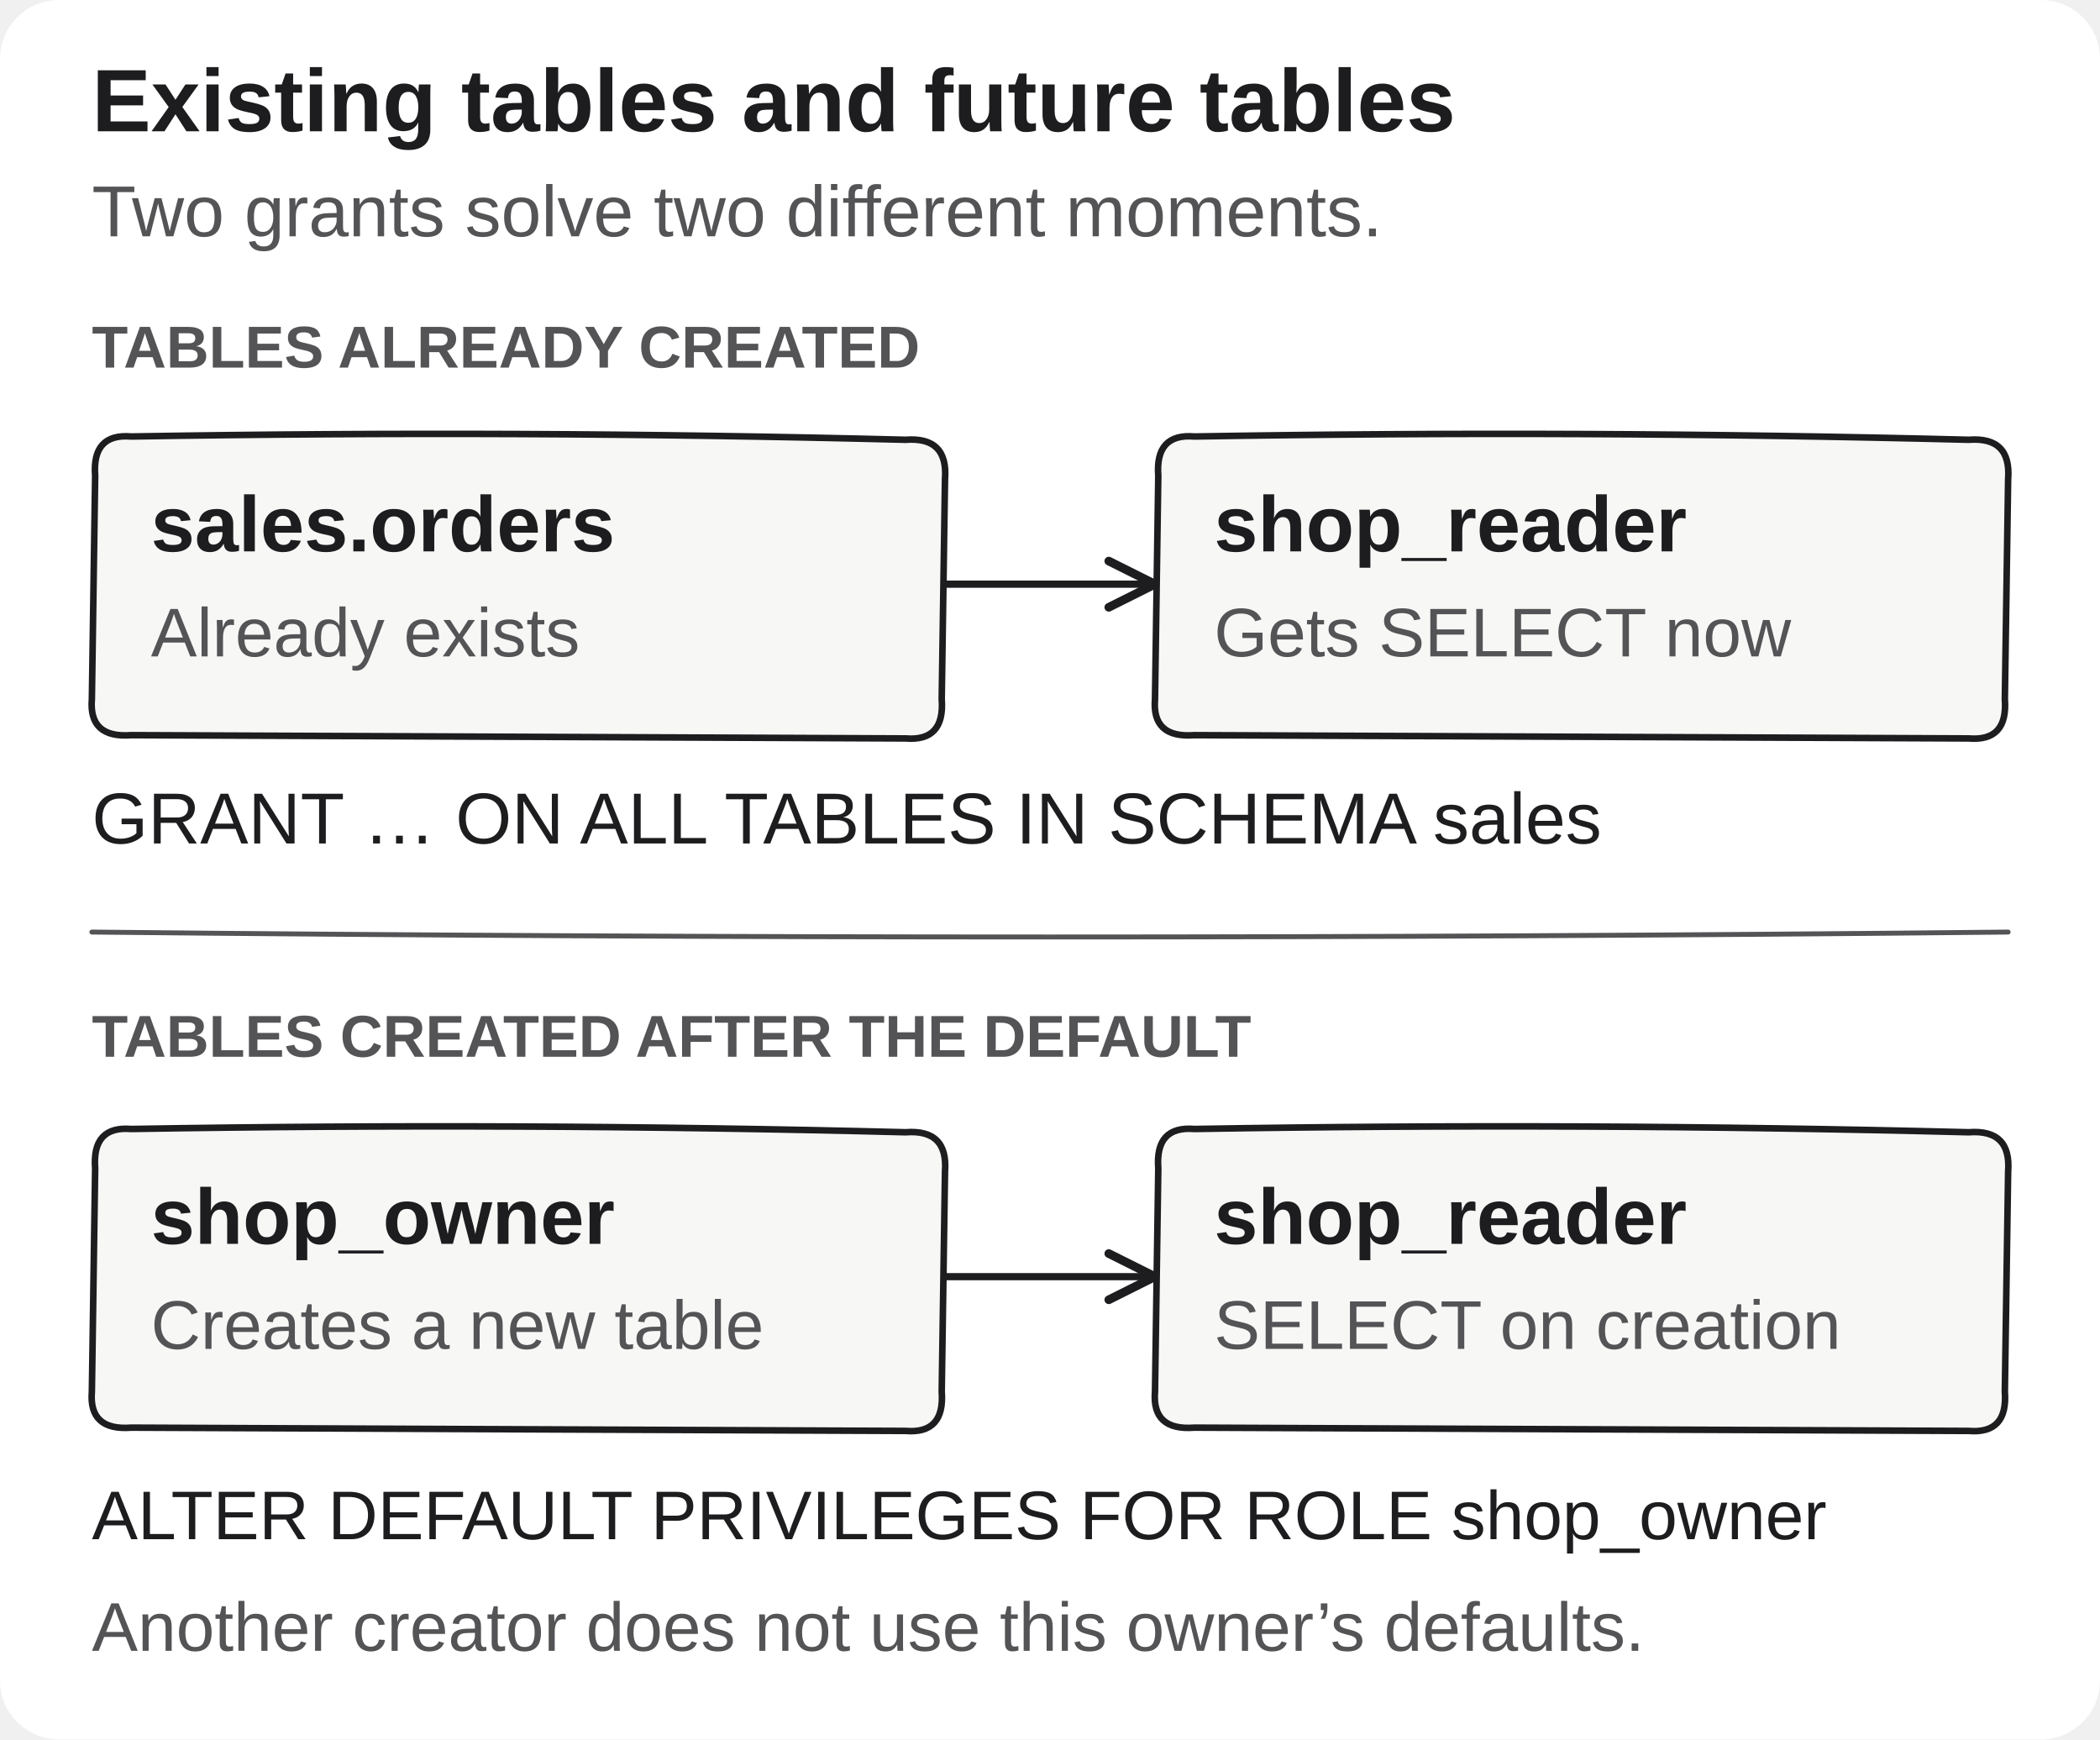
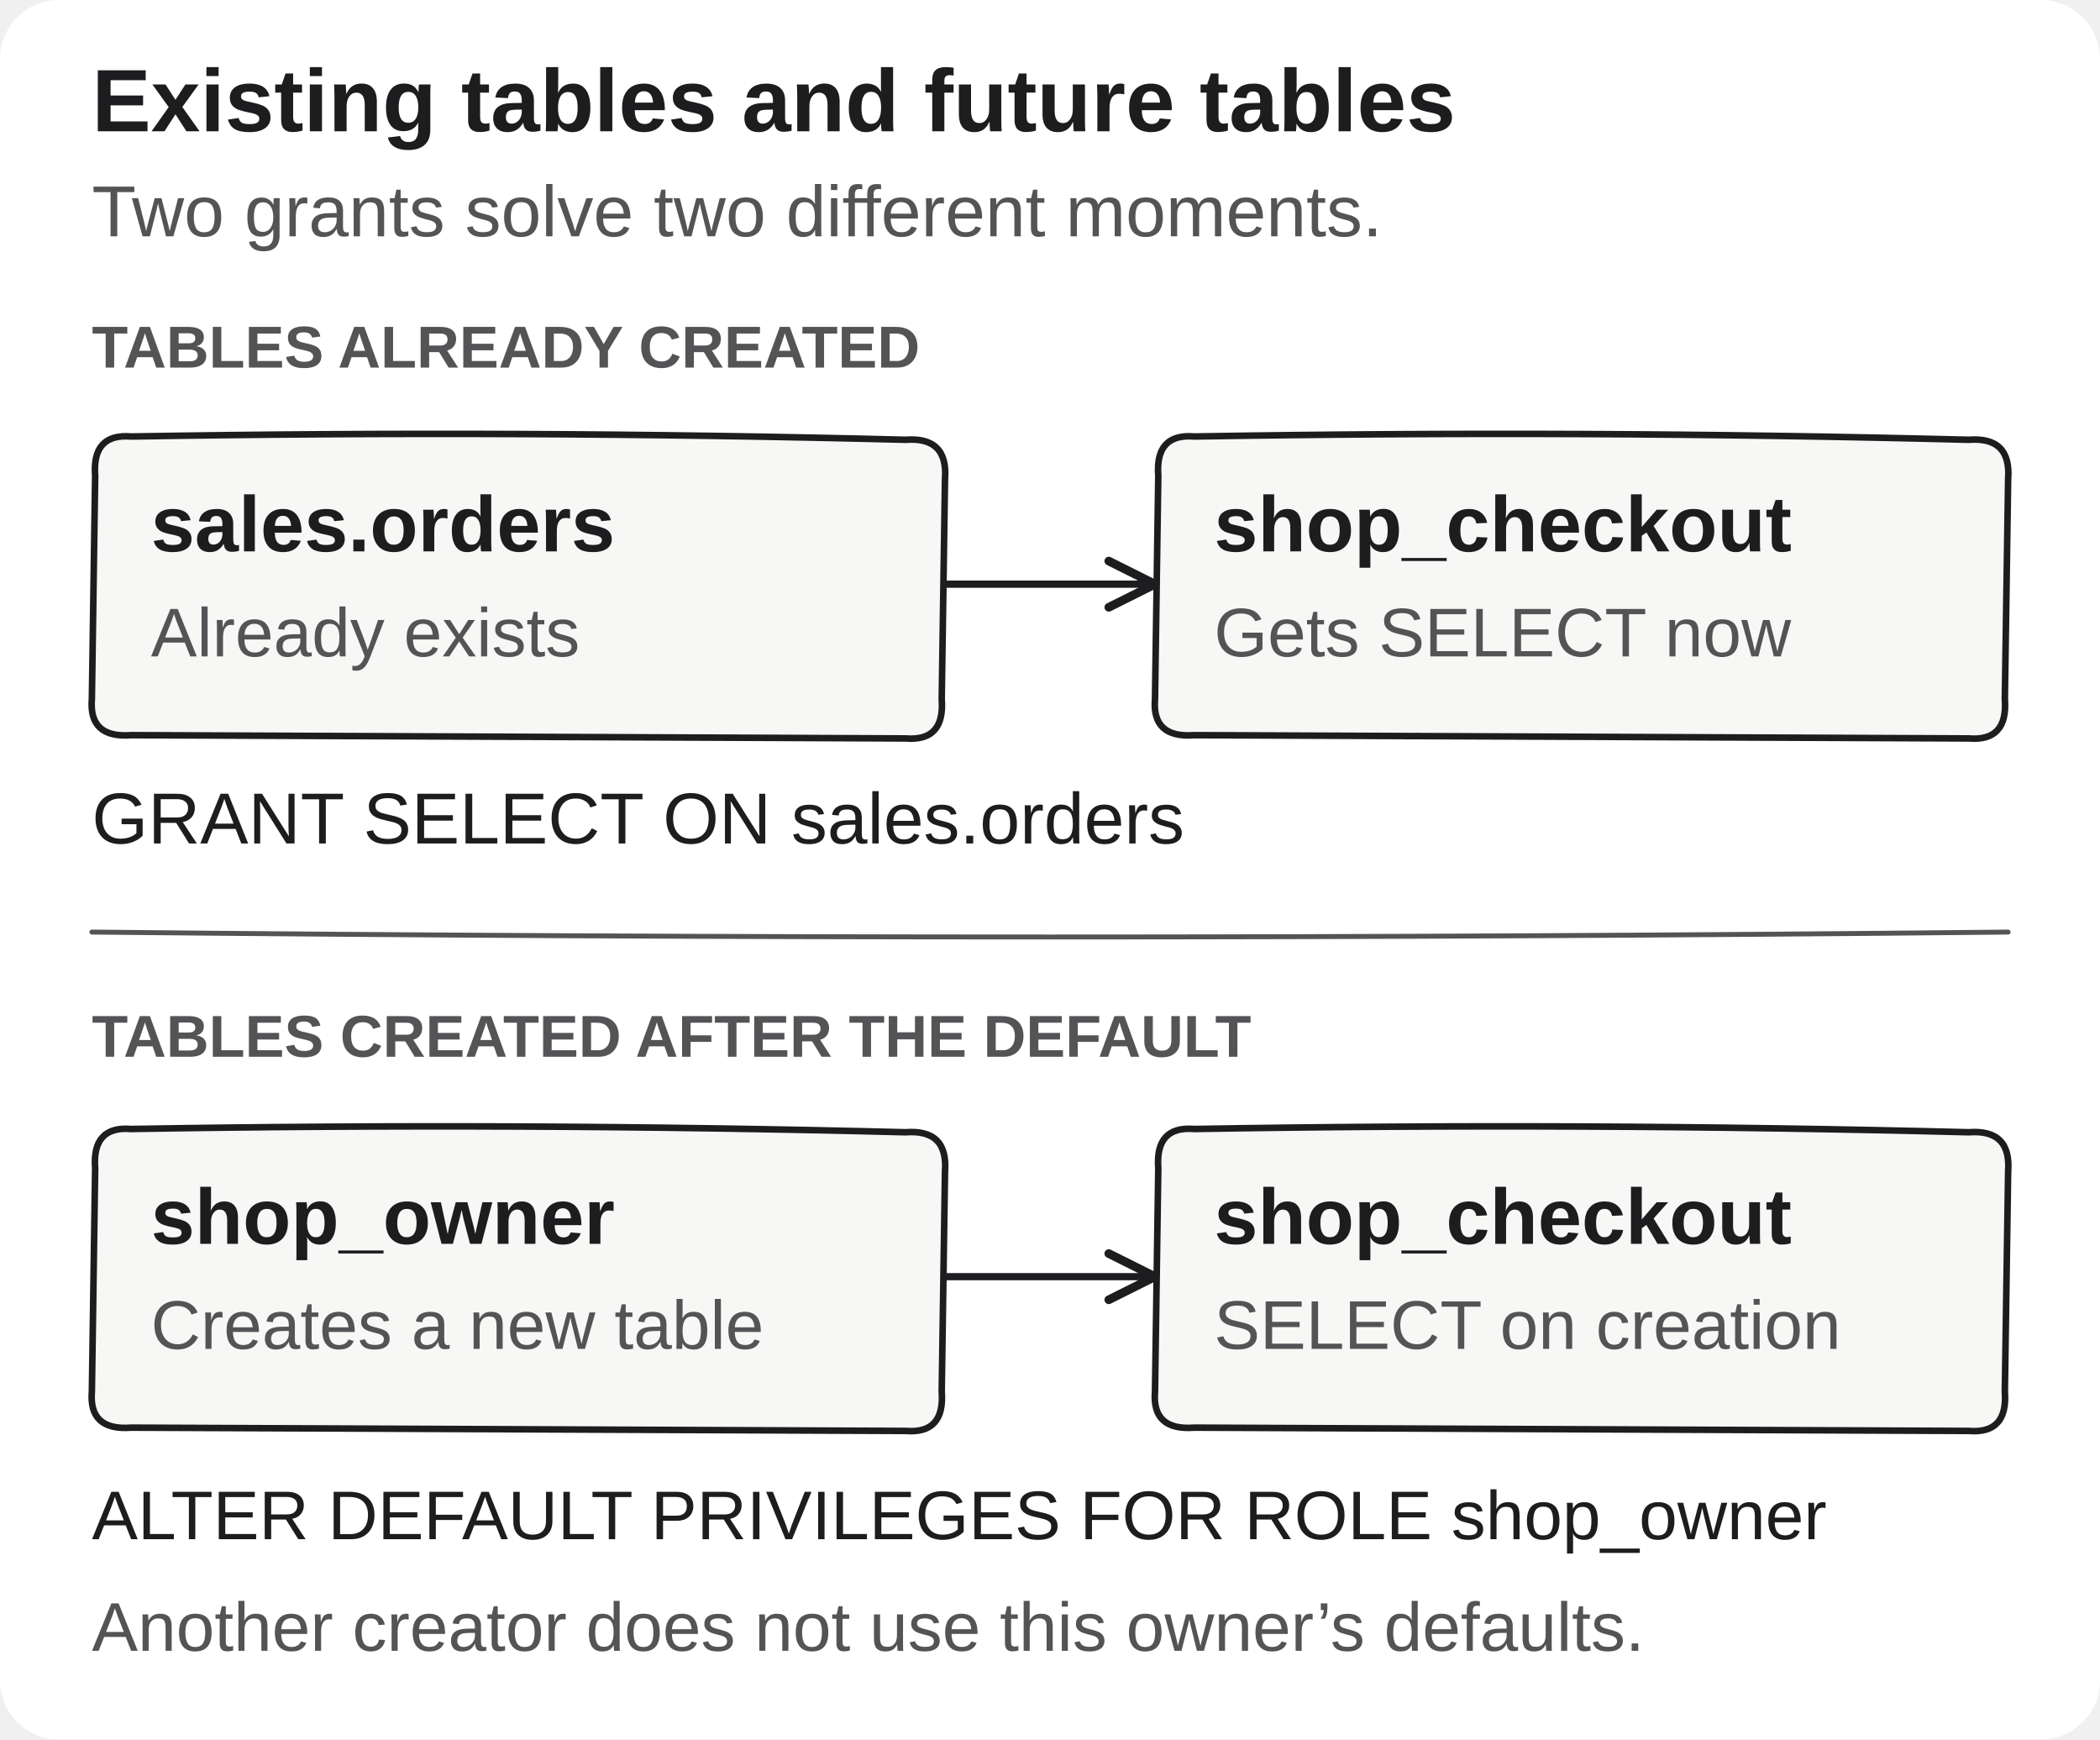
<svg xmlns="http://www.w3.org/2000/svg" width="640" height="530" viewBox="0 0 640 530" role="img" aria-labelledby="title desc">
  <defs>
    <marker id="arrow" viewBox="0 0 10 10" refX="9" refY="5" markerWidth="8" markerHeight="8" orient="auto-start-reverse">
      <path d="M1 1 L9 5 L1 9" fill="none" stroke="#1d1d1f" stroke-width="1.5" stroke-linecap="round" stroke-linejoin="round" />
    </marker>
  </defs>
  <rect width="640" height="530" rx="18" fill="#ffffff" />
  <g font-family="Trebuchet MS, Arial, sans-serif" stroke-linecap="round" stroke-linejoin="round">
    <text x="28" y="40" font-size="27" font-weight="600" text-anchor="start" fill="#1d1d1f">Existing tables and future tables</text>
    <text x="28" y="72" font-size="22" font-weight="400" text-anchor="start" fill="#545457">Two grants solve two different moments.</text>
    <text x="28" y="112" font-size="18" font-weight="600" text-anchor="start" fill="#545457">TABLES ALREADY CREATED</text>
    <path d="M40 133 Q158.0 131 276 134 Q289 133 288 146 L287 213 Q288 226 276 225 L40 224 Q27 225 28 213 L29 145 Q28 132 40 133 Z" fill="#f7f7f6" stroke="#1d1d1f" stroke-width="2" />
    <text x="46" y="168" font-size="24" font-weight="600" text-anchor="start" fill="#1d1d1f">sales.orders</text>
    <text x="46" y="200" font-size="21" font-weight="400" text-anchor="start" fill="#545457">Already exists</text>
    <path d="M364 133 Q482.0 131 600 134 Q613 133 612 146 L611 213 Q612 226 600 225 L364 224 Q351 225 352 213 L353 145 Q352 132 364 133 Z" fill="#f7f7f6" stroke="#1d1d1f" stroke-width="2" />
-     <text x="370" y="168" font-size="24" font-weight="600" text-anchor="start" fill="#1d1d1f">shop_reader</text>
+     <text x="370" y="168" font-size="24" font-weight="600" text-anchor="start" fill="#1d1d1f">shop_checkout</text>
    <text x="370" y="200" font-size="21" font-weight="400" text-anchor="start" fill="#545457">Gets SELECT now</text>
    <path d="M288 178 L352 178" fill="none" stroke="#1d1d1f" stroke-width="2.2" marker-end="url(#arrow)" />
-     <text x="28" y="257" font-size="22" font-weight="400" text-anchor="start" fill="#1d1d1f">GRANT … ON ALL TABLES IN SCHEMA sales</text>
+     <text x="28" y="257" font-size="22" font-weight="400" text-anchor="start" fill="#1d1d1f">GRANT SELECT ON sales.orders</text>
    <path d="M28 284 Q320 287 612 284" fill="none" stroke="#545457" stroke-width="1.5" />
    <text x="28" y="322" font-size="18" font-weight="600" text-anchor="start" fill="#545457">TABLES CREATED AFTER THE DEFAULT</text>
    <path d="M40 344 Q158.0 342 276 345 Q289 344 288 357 L287 424 Q288 437 276 436 L40 435 Q27 436 28 424 L29 356 Q28 343 40 344 Z" fill="#f7f7f6" stroke="#1d1d1f" stroke-width="2" />
    <text x="46" y="379" font-size="24" font-weight="600" text-anchor="start" fill="#1d1d1f">shop_owner</text>
    <text x="46" y="411" font-size="21" font-weight="400" text-anchor="start" fill="#545457">Creates a new table</text>
    <path d="M364 344 Q482.0 342 600 345 Q613 344 612 357 L611 424 Q612 437 600 436 L364 435 Q351 436 352 424 L353 356 Q352 343 364 344 Z" fill="#f7f7f6" stroke="#1d1d1f" stroke-width="2" />
-     <text x="370" y="379" font-size="24" font-weight="600" text-anchor="start" fill="#1d1d1f">shop_reader</text>
+     <text x="370" y="379" font-size="24" font-weight="600" text-anchor="start" fill="#1d1d1f">shop_checkout</text>
    <text x="370" y="411" font-size="21" font-weight="400" text-anchor="start" fill="#545457">SELECT on creation</text>
    <path d="M288 389 L352 389" fill="none" stroke="#1d1d1f" stroke-width="2.2" marker-end="url(#arrow)" />
    <text x="28" y="469" font-size="21" font-weight="400" text-anchor="start" fill="#1d1d1f">ALTER DEFAULT PRIVILEGES FOR ROLE shop_owner</text>
    <text x="28" y="503" font-size="21" font-weight="400" text-anchor="start" fill="#545457">Another creator does not use this owner’s defaults.</text>
  </g>
</svg>
